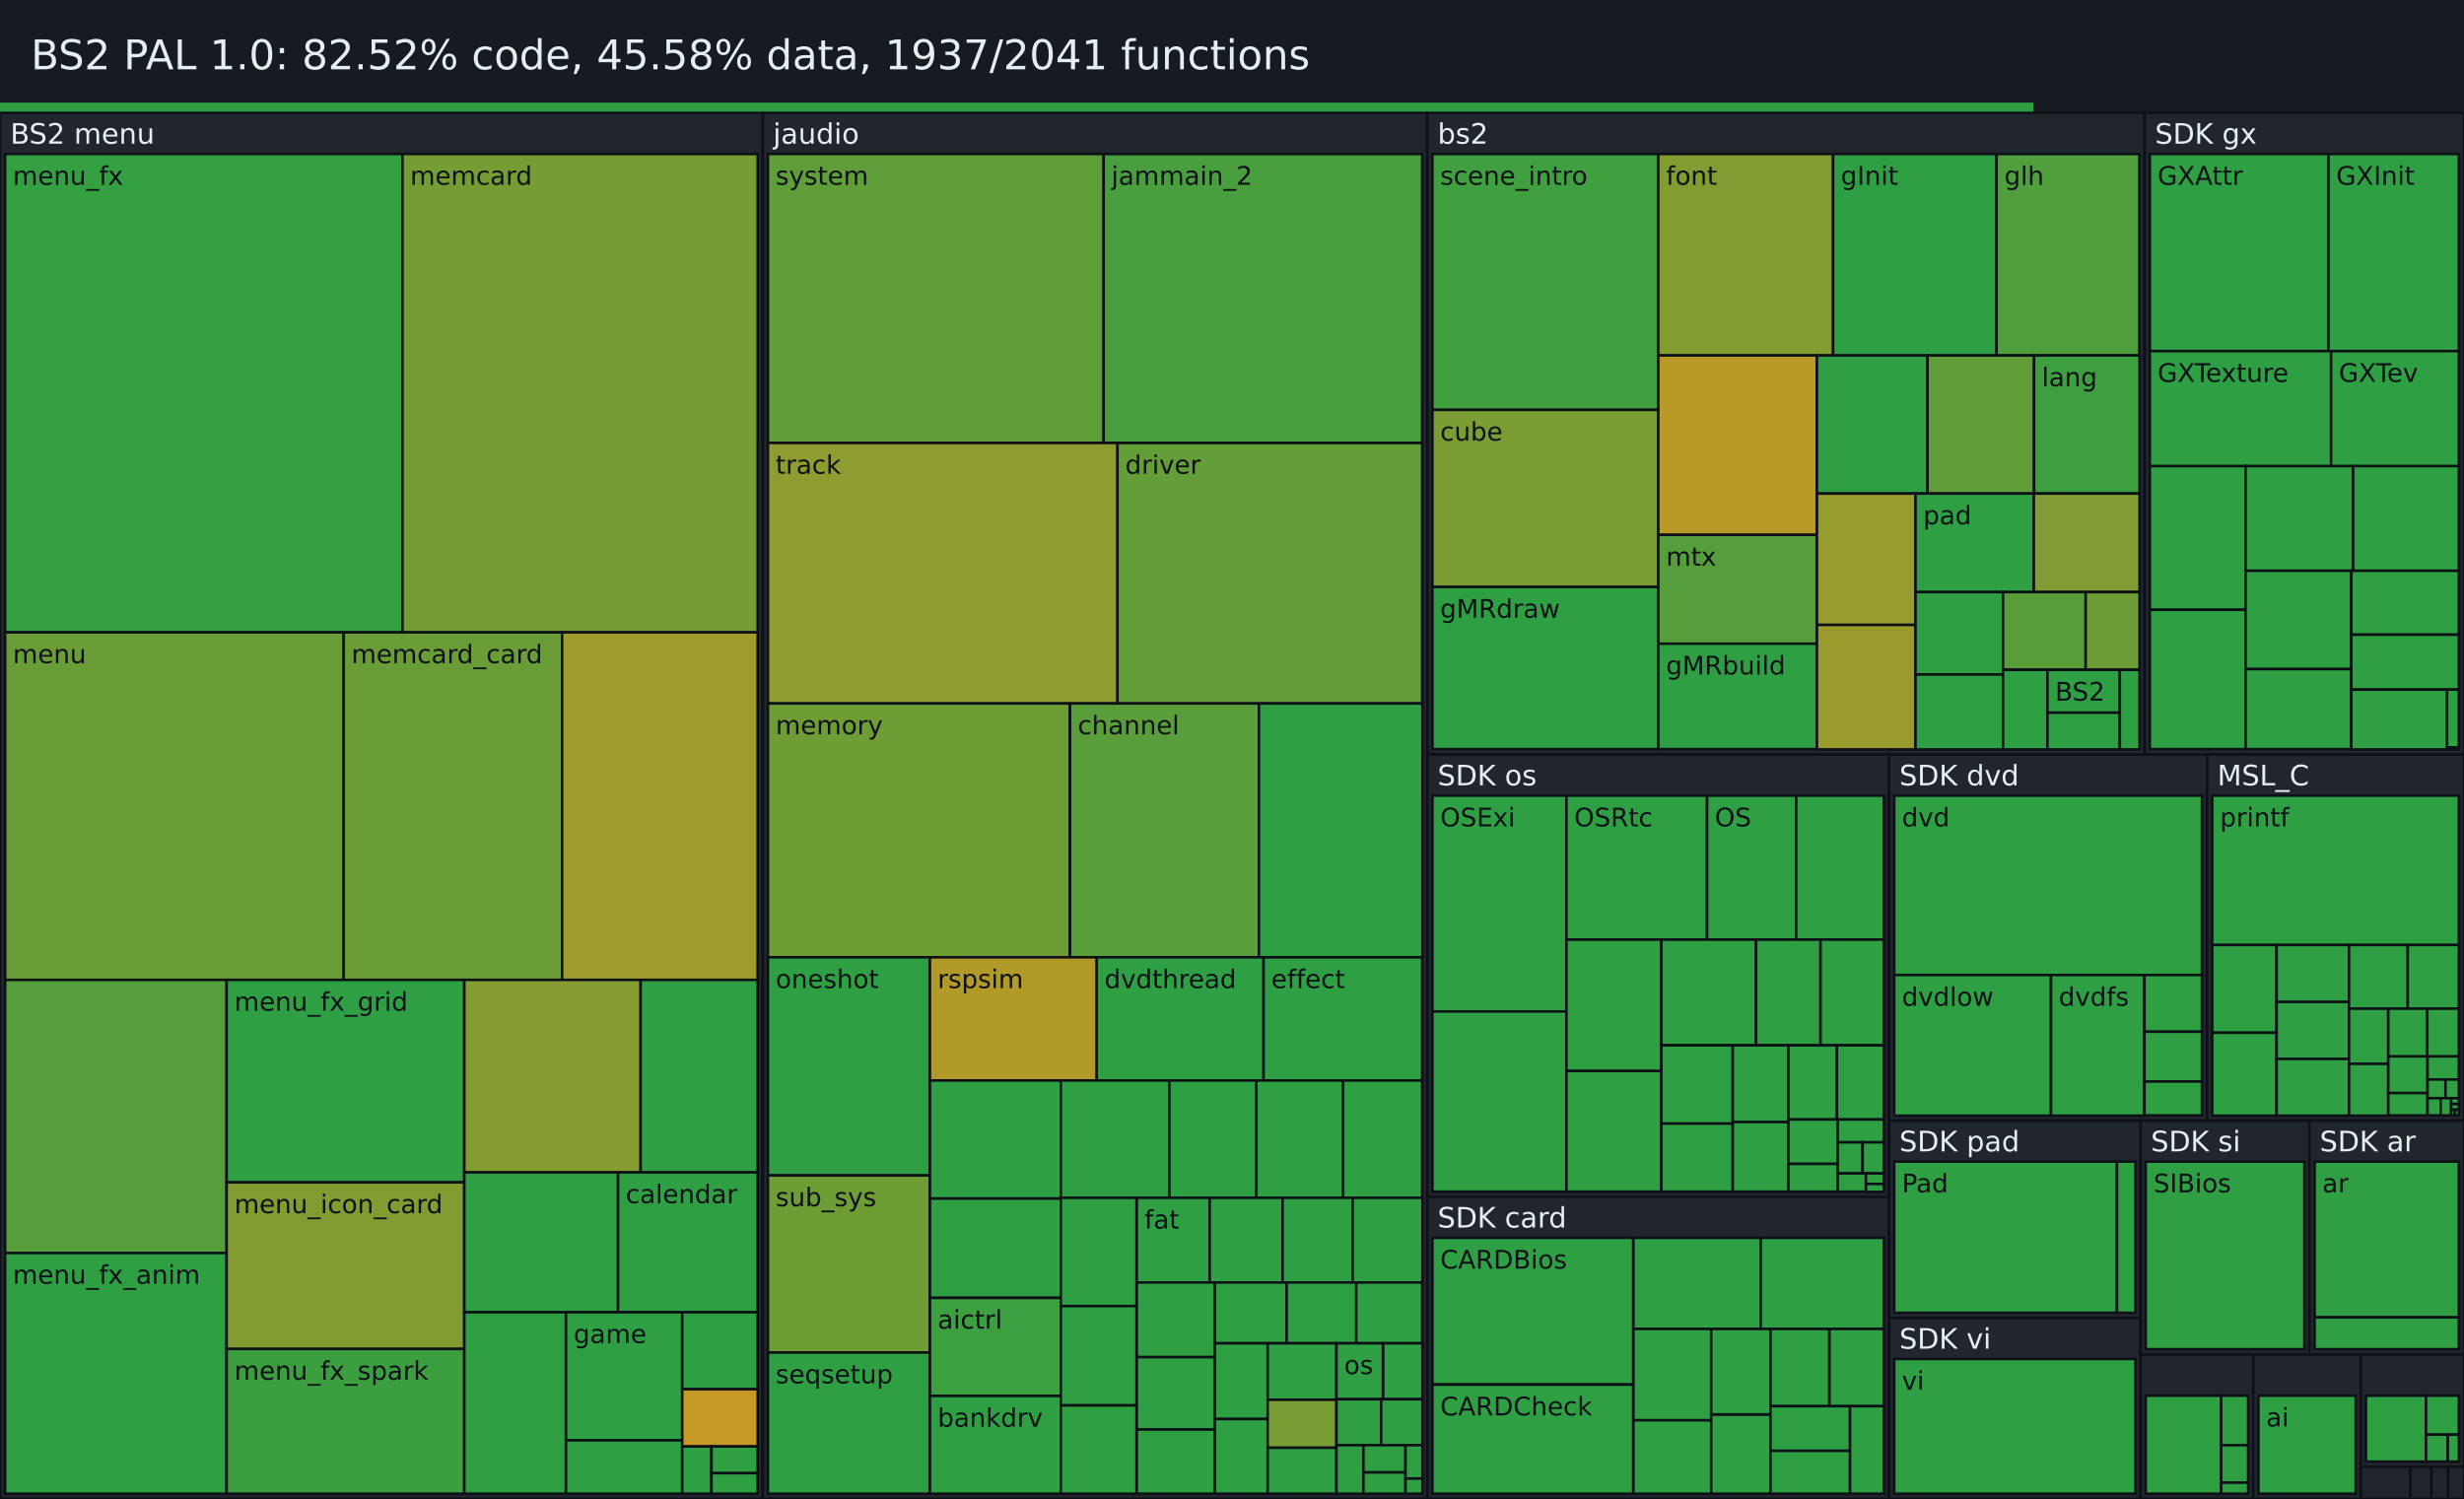
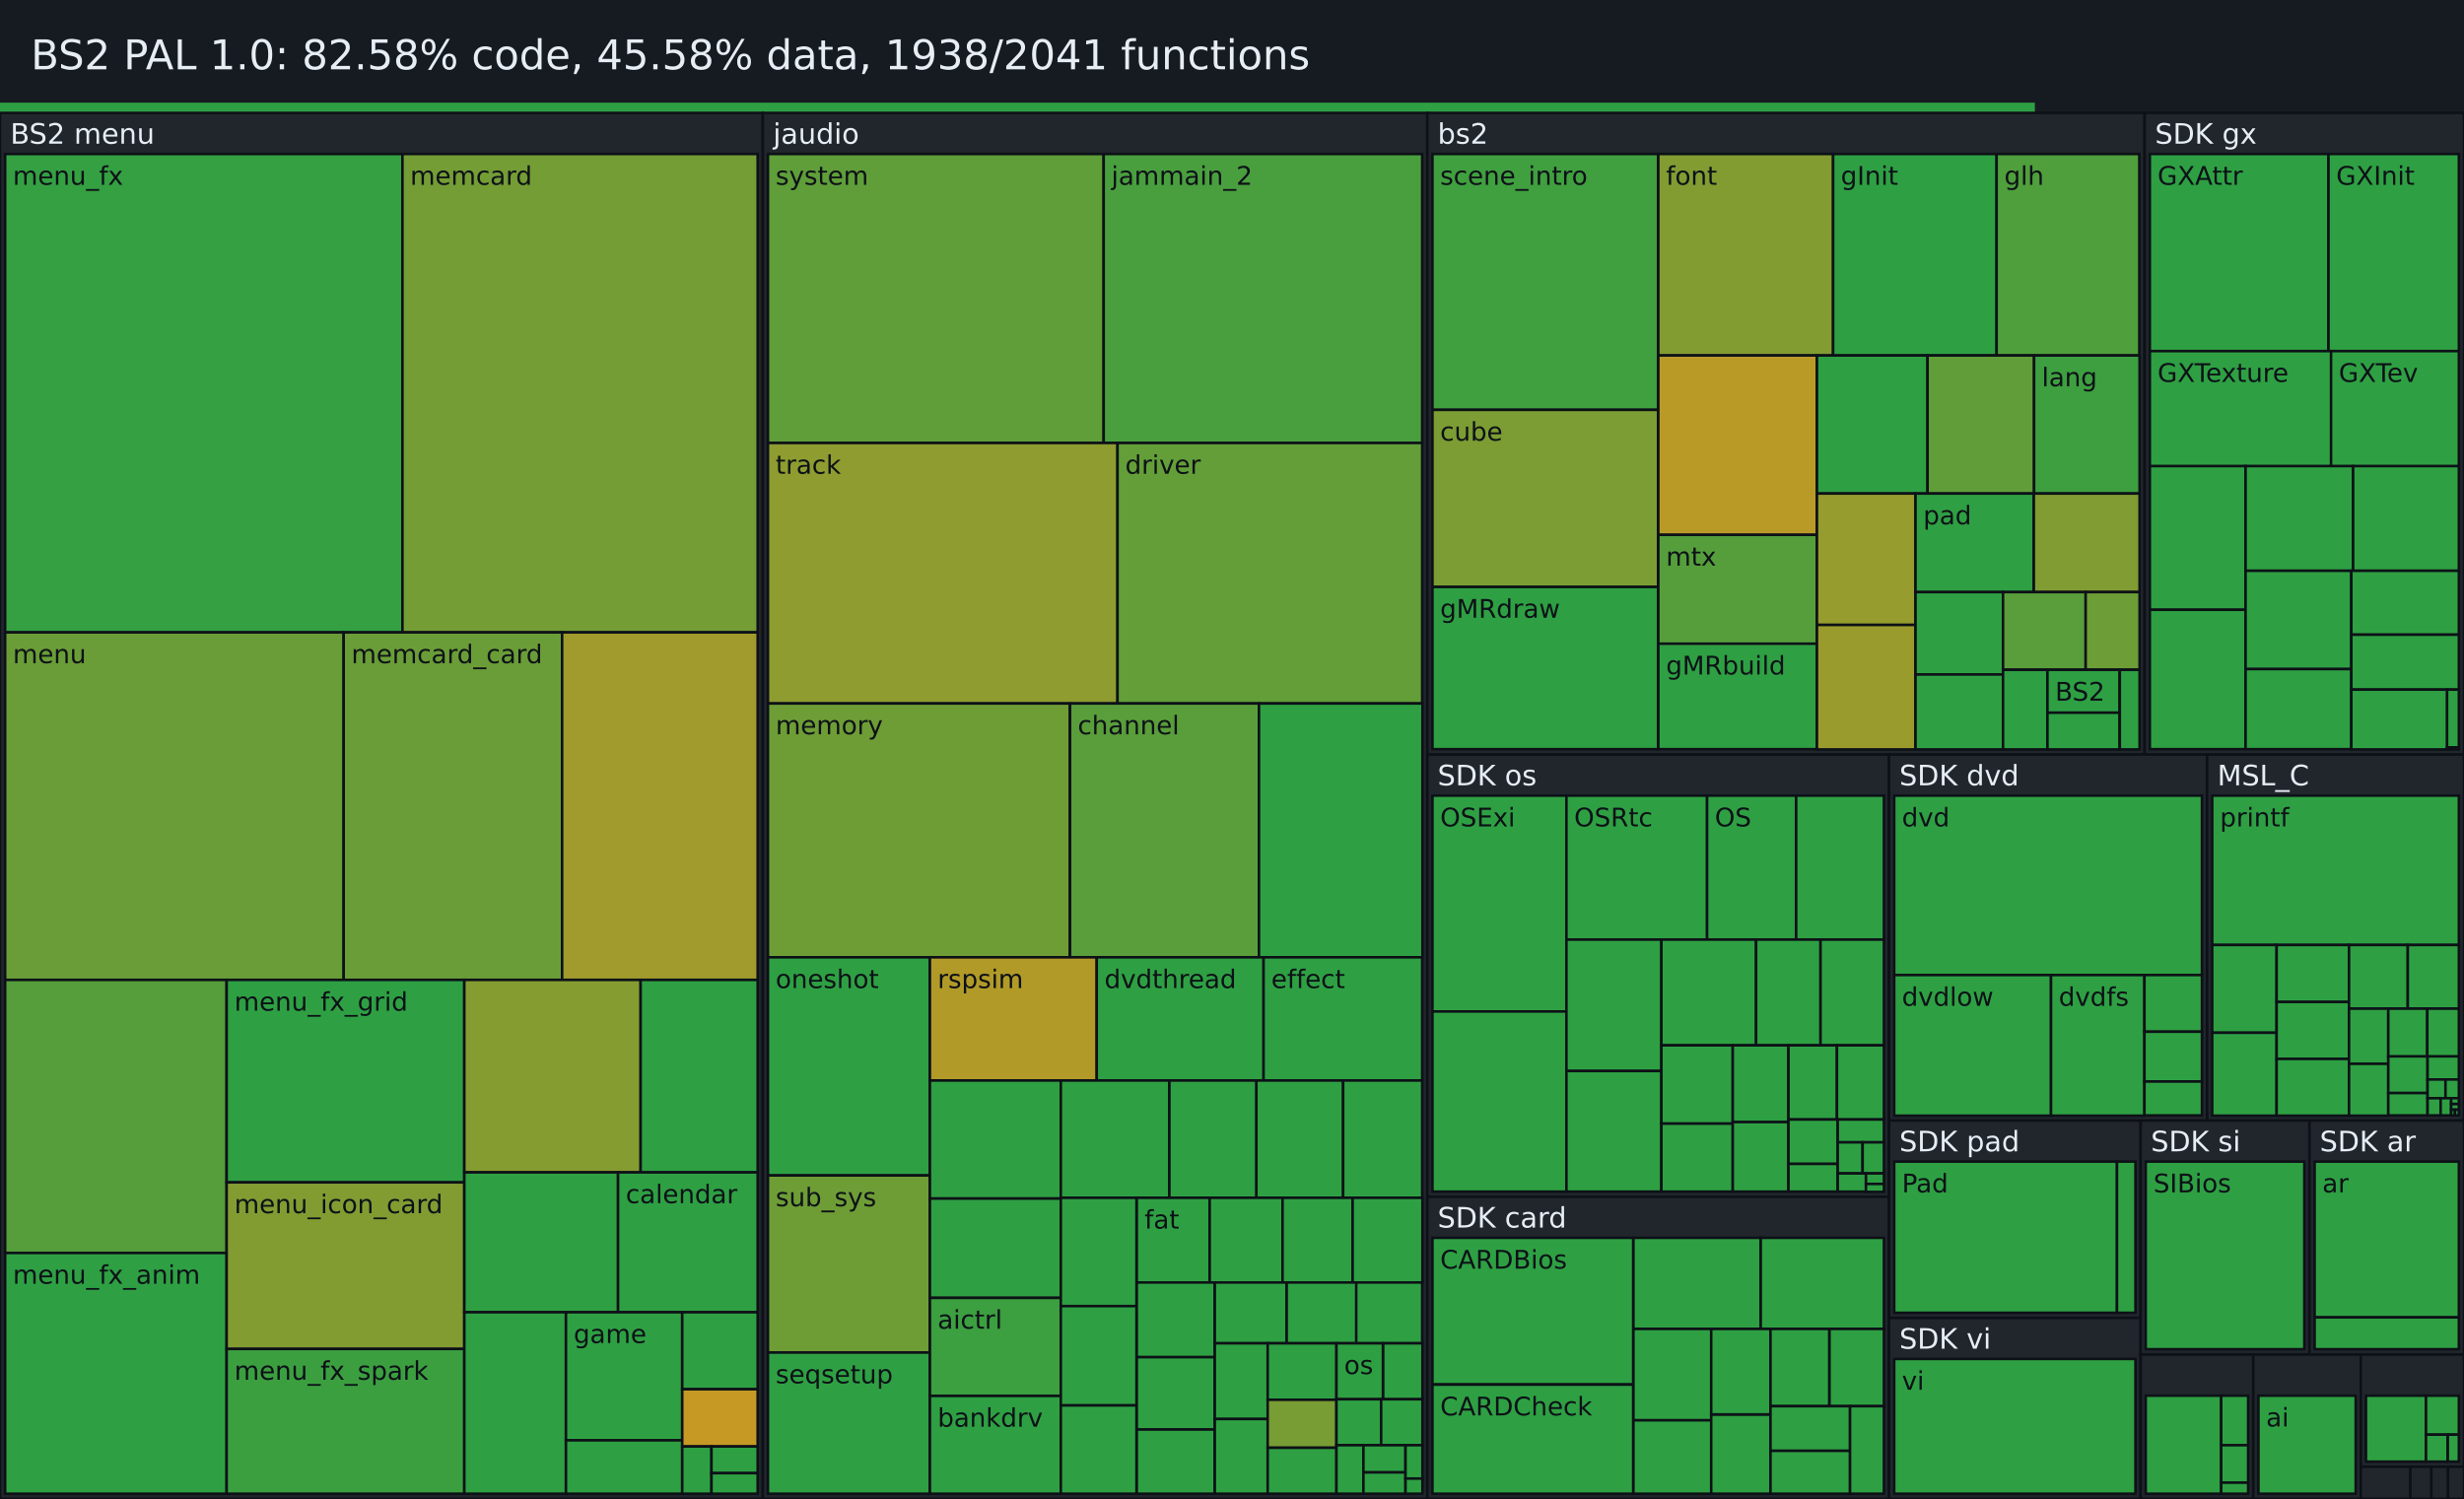
<svg xmlns="http://www.w3.org/2000/svg" width="960" height="584" font-family="Verdana,DejaVu Sans,sans-serif">
  <rect width="100%" height="100%" fill="#0d1117" />
  <rect x="0" y="0" width="960" height="44" fill="#161b22" />
-   <rect x="0" y="40" width="792.2" height="4" fill="#2ea043" />
-   <text x="12" y="27" font-size="16" fill="#e6edf3">BS2 PAL 1.0: 82.52% code, 45.58% data, 1937/2041 functions</text>
+   <rect x="0" y="40" width="792.8" height="4" fill="#2ea043" />
+   <text x="12" y="27" font-size="16" fill="#e6edf3">BS2 PAL 1.0: 82.58% code, 45.58% data, 1938/2041 functions</text>
  <g>
    <rect x="0.0" y="44.0" width="297.2" height="540.0" fill="#21262d" stroke="#0d1117" />
    <text x="4.0" y="56.0" font-size="11" fill="#e6edf3">BS2 menu</text>
  </g>
  <g>
    <rect x="2.0" y="60.0" width="154.8" height="186.4" fill="#34a042" stroke="#0d1117" stroke-width="1" />
    <text x="5.0" y="72.0" font-size="10" fill="#0d1117">menu_fx</text>
  </g>
  <g>
-     <rect x="156.8" y="60.0" width="138.4" height="186.4" fill="#769d34" stroke="#0d1117" stroke-width="1" />
+     <rect x="156.8" y="60.0" width="138.4" height="186.4" fill="#749d35" stroke="#0d1117" stroke-width="1" />
    <text x="159.8" y="72.0" font-size="10" fill="#0d1117">memcard</text>
  </g>
  <g>
    <rect x="2.0" y="246.4" width="131.9" height="135.4" fill="#6a9d37" stroke="#0d1117" stroke-width="1" />
    <text x="5.0" y="258.4" font-size="10" fill="#0d1117">menu</text>
  </g>
  <g>
    <rect x="133.9" y="246.4" width="85.1" height="135.4" fill="#6a9d37" stroke="#0d1117" stroke-width="1" />
    <text x="136.9" y="258.4" font-size="10" fill="#0d1117">memcard_card</text>
  </g>
  <g>
    <rect x="219.0" y="246.4" width="76.2" height="135.4" fill="#a09b2c" stroke="#0d1117" stroke-width="1" />
  </g>
  <g>
    <rect x="2.0" y="381.8" width="86.3" height="106.4" fill="#559e3b" stroke="#0d1117" stroke-width="1" />
  </g>
  <g>
    <rect x="2.0" y="488.2" width="86.3" height="93.8" fill="#2ea043" stroke="#0d1117" stroke-width="1" />
    <text x="5.0" y="500.2" font-size="10" fill="#0d1117">menu_fx_anim</text>
  </g>
  <g>
    <rect x="88.3" y="381.8" width="92.6" height="78.9" fill="#2ea043" stroke="#0d1117" stroke-width="1" />
    <text x="91.3" y="393.8" font-size="10" fill="#0d1117">menu_fx_grid</text>
  </g>
  <g>
    <rect x="88.3" y="460.7" width="92.6" height="64.9" fill="#829c32" stroke="#0d1117" stroke-width="1" />
    <text x="91.3" y="472.7" font-size="10" fill="#0d1117">menu_icon_card</text>
  </g>
  <g>
    <rect x="88.3" y="525.6" width="92.6" height="56.4" fill="#3b9f40" stroke="#0d1117" stroke-width="1" />
    <text x="91.3" y="537.6" font-size="10" fill="#0d1117">menu_fx_spark</text>
  </g>
  <g>
    <rect x="180.9" y="381.8" width="68.7" height="75.0" fill="#859c31" stroke="#0d1117" stroke-width="1" />
  </g>
  <g>
    <rect x="249.6" y="381.8" width="45.6" height="75.0" fill="#2ea043" stroke="#0d1117" stroke-width="1" />
  </g>
  <g>
    <rect x="180.9" y="456.8" width="59.9" height="54.5" fill="#2ea043" stroke="#0d1117" stroke-width="1" />
  </g>
  <g>
    <rect x="240.8" y="456.8" width="54.4" height="54.5" fill="#2ea043" stroke="#0d1117" stroke-width="1" />
    <text x="243.8" y="468.8" font-size="10" fill="#0d1117">calendar</text>
  </g>
  <g>
    <rect x="180.9" y="511.3" width="39.6" height="70.7" fill="#2ea043" stroke="#0d1117" stroke-width="1" />
  </g>
  <g>
    <rect x="220.5" y="511.3" width="45.3" height="49.9" fill="#2ea043" stroke="#0d1117" stroke-width="1" />
    <text x="223.5" y="523.3" font-size="10" fill="#0d1117">game</text>
  </g>
  <g>
    <rect x="220.5" y="561.2" width="45.3" height="20.8" fill="#2ea043" stroke="#0d1117" stroke-width="1" />
  </g>
  <g>
    <rect x="265.8" y="511.3" width="29.4" height="30.0" fill="#2ea043" stroke="#0d1117" stroke-width="1" />
  </g>
  <g>
    <rect x="265.8" y="541.3" width="29.4" height="22.3" fill="#c69924" stroke="#0d1117" stroke-width="1" />
  </g>
  <g>
    <rect x="265.8" y="563.6" width="11.4" height="18.4" fill="#2ea043" stroke="#0d1117" stroke-width="1" />
  </g>
  <g>
    <rect x="277.2" y="563.6" width="18.0" height="10.4" fill="#2ea043" stroke="#0d1117" stroke-width="1" />
  </g>
  <g>
    <rect x="277.2" y="574.0" width="18.0" height="8.0" fill="#2ea043" stroke="#0d1117" stroke-width="1" />
  </g>
  <g>
    <rect x="297.2" y="44.0" width="258.9" height="540.0" fill="#21262d" stroke="#0d1117" />
    <text x="301.2" y="56.0" font-size="11" fill="#e6edf3">jaudio</text>
  </g>
  <g>
    <rect x="299.2" y="60.0" width="130.8" height="112.6" fill="#5f9e39" stroke="#0d1117" stroke-width="1" />
    <text x="302.2" y="72.0" font-size="10" fill="#0d1117">system</text>
  </g>
  <g>
    <rect x="430.0" y="60.0" width="124.1" height="112.6" fill="#499f3e" stroke="#0d1117" stroke-width="1" />
    <text x="433.0" y="72.0" font-size="10" fill="#0d1117">jammain_2</text>
  </g>
  <g>
    <rect x="299.2" y="172.6" width="136.2" height="101.5" fill="#8e9c30" stroke="#0d1117" stroke-width="1" />
    <text x="302.2" y="184.6" font-size="10" fill="#0d1117">track</text>
  </g>
  <g>
    <rect x="435.4" y="172.6" width="118.7" height="101.5" fill="#639e38" stroke="#0d1117" stroke-width="1" />
    <text x="438.4" y="184.6" font-size="10" fill="#0d1117">driver</text>
  </g>
  <g>
    <rect x="299.2" y="274.1" width="117.6" height="98.9" fill="#6e9d36" stroke="#0d1117" stroke-width="1" />
    <text x="302.2" y="286.1" font-size="10" fill="#0d1117">memory</text>
  </g>
  <g>
    <rect x="416.9" y="274.1" width="73.6" height="98.9" fill="#599e3a" stroke="#0d1117" stroke-width="1" />
    <text x="419.9" y="286.1" font-size="10" fill="#0d1117">channel</text>
  </g>
  <g>
    <rect x="490.5" y="274.1" width="63.7" height="98.9" fill="#2ea043" stroke="#0d1117" stroke-width="1" />
  </g>
  <g>
    <rect x="299.2" y="373.0" width="63.1" height="85.0" fill="#2ea043" stroke="#0d1117" stroke-width="1" />
    <text x="302.2" y="385.0" font-size="10" fill="#0d1117">oneshot</text>
  </g>
  <g>
    <rect x="299.2" y="458.0" width="63.1" height="69.0" fill="#6e9d36" stroke="#0d1117" stroke-width="1" />
    <text x="302.2" y="470.0" font-size="10" fill="#0d1117">sub_sys</text>
  </g>
  <g>
    <rect x="299.2" y="527.0" width="63.1" height="55.0" fill="#2ea043" stroke="#0d1117" stroke-width="1" />
    <text x="302.2" y="539.0" font-size="10" fill="#0d1117">seqsetup</text>
  </g>
  <g>
    <rect x="362.3" y="373.0" width="65.0" height="48.0" fill="#b29a28" stroke="#0d1117" stroke-width="1" />
    <text x="365.3" y="385.0" font-size="10" fill="#0d1117">rspsim</text>
  </g>
  <g>
    <rect x="427.3" y="373.0" width="65.0" height="48.0" fill="#2ea043" stroke="#0d1117" stroke-width="1" />
    <text x="430.3" y="385.0" font-size="10" fill="#0d1117">dvdthread</text>
  </g>
  <g>
    <rect x="492.3" y="373.0" width="61.8" height="48.0" fill="#2ea043" stroke="#0d1117" stroke-width="1" />
    <text x="495.3" y="385.0" font-size="10" fill="#0d1117">effect</text>
  </g>
  <g>
    <rect x="362.3" y="421.0" width="51.0" height="46.0" fill="#2ea043" stroke="#0d1117" stroke-width="1" />
  </g>
  <g>
    <rect x="362.3" y="467.0" width="51.0" height="38.7" fill="#2ea043" stroke="#0d1117" stroke-width="1" />
  </g>
  <g>
    <rect x="362.3" y="505.7" width="51.0" height="38.2" fill="#3c9f40" stroke="#0d1117" stroke-width="1" />
    <text x="365.3" y="517.7" font-size="10" fill="#0d1117">aictrl</text>
  </g>
  <g>
    <rect x="362.3" y="543.9" width="51.0" height="38.1" fill="#2ea043" stroke="#0d1117" stroke-width="1" />
    <text x="365.3" y="555.9" font-size="10" fill="#0d1117">bankdrv</text>
  </g>
  <g>
    <rect x="413.3" y="421.0" width="42.3" height="45.7" fill="#2ea043" stroke="#0d1117" stroke-width="1" />
  </g>
  <g>
    <rect x="455.6" y="421.0" width="34.0" height="45.7" fill="#2ea043" stroke="#0d1117" stroke-width="1" />
  </g>
  <g>
    <rect x="489.5" y="421.0" width="33.8" height="45.7" fill="#2ea043" stroke="#0d1117" stroke-width="1" />
  </g>
  <g>
    <rect x="523.3" y="421.0" width="30.8" height="45.7" fill="#2ea043" stroke="#0d1117" stroke-width="1" />
  </g>
  <g>
    <rect x="413.3" y="466.7" width="29.5" height="42.2" fill="#2ea043" stroke="#0d1117" stroke-width="1" />
  </g>
  <g>
    <rect x="413.3" y="508.9" width="29.5" height="38.7" fill="#2ea043" stroke="#0d1117" stroke-width="1" />
  </g>
  <g>
    <rect x="413.3" y="547.6" width="29.5" height="34.4" fill="#2ea043" stroke="#0d1117" stroke-width="1" />
  </g>
  <g>
    <rect x="442.9" y="466.7" width="28.5" height="33.0" fill="#2ea043" stroke="#0d1117" stroke-width="1" />
    <text x="445.9" y="478.7" font-size="10" fill="#0d1117">fat</text>
  </g>
  <g>
    <rect x="471.3" y="466.7" width="28.4" height="33.0" fill="#2ea043" stroke="#0d1117" stroke-width="1" />
  </g>
  <g>
    <rect x="499.7" y="466.7" width="27.3" height="33.0" fill="#2ea043" stroke="#0d1117" stroke-width="1" />
  </g>
  <g>
    <rect x="527.0" y="466.7" width="27.2" height="33.0" fill="#2ea043" stroke="#0d1117" stroke-width="1" />
  </g>
  <g>
    <rect x="442.9" y="499.7" width="30.4" height="29.1" fill="#2ea043" stroke="#0d1117" stroke-width="1" />
  </g>
  <g>
    <rect x="442.9" y="528.8" width="30.4" height="28.2" fill="#2ea043" stroke="#0d1117" stroke-width="1" />
  </g>
  <g>
    <rect x="442.9" y="557.0" width="30.4" height="25.0" fill="#2ea043" stroke="#0d1117" stroke-width="1" />
  </g>
  <g>
    <rect x="473.3" y="499.7" width="28.0" height="23.7" fill="#2ea043" stroke="#0d1117" stroke-width="1" />
  </g>
  <g>
    <rect x="501.3" y="499.7" width="27.2" height="23.7" fill="#2ea043" stroke="#0d1117" stroke-width="1" />
  </g>
  <g>
    <rect x="528.4" y="499.7" width="25.7" height="23.7" fill="#2ea043" stroke="#0d1117" stroke-width="1" />
  </g>
  <g>
    <rect x="473.3" y="523.4" width="20.7" height="29.5" fill="#2ea043" stroke="#0d1117" stroke-width="1" />
  </g>
  <g>
    <rect x="473.3" y="552.9" width="20.7" height="29.1" fill="#2ea043" stroke="#0d1117" stroke-width="1" />
  </g>
  <g>
    <rect x="493.9" y="523.4" width="26.8" height="22.0" fill="#2ea043" stroke="#0d1117" stroke-width="1" />
  </g>
  <g>
    <rect x="493.9" y="545.4" width="26.8" height="18.7" fill="#789d34" stroke="#0d1117" stroke-width="1" />
  </g>
  <g>
    <rect x="493.9" y="564.1" width="26.8" height="17.9" fill="#2ea043" stroke="#0d1117" stroke-width="1" />
  </g>
  <g>
    <rect x="520.7" y="523.4" width="18.1" height="21.8" fill="#2ea043" stroke="#0d1117" stroke-width="1" />
    <text x="523.7" y="535.4" font-size="10" fill="#0d1117">os</text>
  </g>
  <g>
    <rect x="538.9" y="523.4" width="15.3" height="21.8" fill="#2ea043" stroke="#0d1117" stroke-width="1" />
  </g>
  <g>
    <rect x="520.7" y="545.2" width="17.4" height="17.9" fill="#2ea043" stroke="#0d1117" stroke-width="1" />
  </g>
  <g>
    <rect x="538.1" y="545.2" width="16.1" height="17.9" fill="#2ea043" stroke="#0d1117" stroke-width="1" />
  </g>
  <g>
    <rect x="520.7" y="563.1" width="10.5" height="18.9" fill="#2ea043" stroke="#0d1117" stroke-width="1" />
  </g>
  <g>
    <rect x="531.2" y="563.1" width="16.4" height="10.6" fill="#2ea043" stroke="#0d1117" stroke-width="1" />
  </g>
  <g>
    <rect x="531.2" y="573.7" width="16.4" height="8.3" fill="#2ea043" stroke="#0d1117" stroke-width="1" />
  </g>
  <g>
    <rect x="547.6" y="563.1" width="6.6" height="13.0" fill="#2ea043" stroke="#0d1117" stroke-width="1" />
  </g>
  <g>
    <rect x="547.6" y="576.1" width="6.6" height="5.9" fill="#2ea043" stroke="#0d1117" stroke-width="1" />
  </g>
  <g>
    <rect x="556.1" y="44.0" width="279.4" height="250.0" fill="#21262d" stroke="#0d1117" />
    <text x="560.1" y="56.0" font-size="11" fill="#e6edf3">bs2</text>
  </g>
  <g>
    <rect x="558.1" y="60.0" width="87.9" height="99.7" fill="#409f3f" stroke="#0d1117" stroke-width="1" />
    <text x="561.1" y="72.0" font-size="10" fill="#0d1117">scene_intro</text>
  </g>
  <g>
    <rect x="558.1" y="159.7" width="87.9" height="69.0" fill="#7c9d33" stroke="#0d1117" stroke-width="1" />
    <text x="561.1" y="171.7" font-size="10" fill="#0d1117">cube</text>
  </g>
  <g>
    <rect x="558.1" y="228.7" width="87.9" height="63.2" fill="#2ea043" stroke="#0d1117" stroke-width="1" />
    <text x="561.1" y="240.7" font-size="10" fill="#0d1117">gMRdraw</text>
  </g>
  <g>
    <rect x="646.1" y="60.0" width="68.1" height="78.5" fill="#829c32" stroke="#0d1117" stroke-width="1" />
    <text x="649.1" y="72.0" font-size="10" fill="#0d1117">font</text>
  </g>
  <g>
    <rect x="714.2" y="60.0" width="63.7" height="78.5" fill="#2ea043" stroke="#0d1117" stroke-width="1" />
    <text x="717.2" y="72.0" font-size="10" fill="#0d1117">gInit</text>
  </g>
  <g>
    <rect x="777.9" y="60.0" width="55.6" height="78.5" fill="#4f9f3c" stroke="#0d1117" stroke-width="1" />
    <text x="780.9" y="72.0" font-size="10" fill="#0d1117">glh</text>
  </g>
  <g>
    <rect x="646.1" y="138.5" width="61.8" height="69.9" fill="#ba9a27" stroke="#0d1117" stroke-width="1" />
  </g>
  <g>
    <rect x="646.1" y="208.4" width="61.8" height="42.5" fill="#559e3b" stroke="#0d1117" stroke-width="1" />
    <text x="649.1" y="220.4" font-size="10" fill="#0d1117">mtx</text>
  </g>
  <g>
    <rect x="646.1" y="250.8" width="61.8" height="41.1" fill="#2ea043" stroke="#0d1117" stroke-width="1" />
    <text x="649.1" y="262.8" font-size="10" fill="#0d1117">gMRbuild</text>
  </g>
  <g>
    <rect x="707.9" y="138.5" width="43.1" height="53.8" fill="#2ea043" stroke="#0d1117" stroke-width="1" />
  </g>
  <g>
    <rect x="751.0" y="138.5" width="41.5" height="53.8" fill="#619e39" stroke="#0d1117" stroke-width="1" />
  </g>
  <g>
    <rect x="792.5" y="138.5" width="41.1" height="53.8" fill="#3e9f40" stroke="#0d1117" stroke-width="1" />
    <text x="795.5" y="150.5" font-size="10" fill="#0d1117">lang</text>
  </g>
  <g>
    <rect x="707.9" y="192.3" width="38.4" height="51.2" fill="#969c2e" stroke="#0d1117" stroke-width="1" />
  </g>
  <g>
    <rect x="707.9" y="243.5" width="38.4" height="48.5" fill="#9a9b2d" stroke="#0d1117" stroke-width="1" />
  </g>
  <g>
    <rect x="746.3" y="192.3" width="46.1" height="38.4" fill="#2ea043" stroke="#0d1117" stroke-width="1" />
    <text x="749.3" y="204.3" font-size="10" fill="#0d1117">pad</text>
  </g>
  <g>
    <rect x="792.4" y="192.3" width="41.2" height="38.4" fill="#809c32" stroke="#0d1117" stroke-width="1" />
  </g>
  <g>
    <rect x="746.3" y="230.7" width="34.1" height="32.1" fill="#2ea043" stroke="#0d1117" stroke-width="1" />
  </g>
  <g>
    <rect x="746.3" y="262.8" width="34.1" height="29.2" fill="#2ea043" stroke="#0d1117" stroke-width="1" />
  </g>
  <g>
    <rect x="780.4" y="230.7" width="32.2" height="30.2" fill="#599e3a" stroke="#0d1117" stroke-width="1" />
  </g>
  <g>
    <rect x="812.6" y="230.7" width="21.0" height="30.2" fill="#6d9d36" stroke="#0d1117" stroke-width="1" />
  </g>
  <g>
    <rect x="780.4" y="261.0" width="17.3" height="31.0" fill="#2ea043" stroke="#0d1117" stroke-width="1" />
  </g>
  <g>
    <rect x="797.7" y="261.0" width="28.1" height="16.7" fill="#2ea043" stroke="#0d1117" stroke-width="1" />
    <text x="800.7" y="273.0" font-size="10" fill="#0d1117">BS2</text>
  </g>
  <g>
    <rect x="797.7" y="277.7" width="28.1" height="14.3" fill="#2ea043" stroke="#0d1117" stroke-width="1" />
  </g>
  <g>
    <rect x="825.9" y="261.0" width="7.7" height="31.0" fill="#2ea043" stroke="#0d1117" stroke-width="1" />
  </g>
  <g>
    <rect x="835.6" y="44.0" width="124.4" height="250.0" fill="#21262d" stroke="#0d1117" />
    <text x="839.6" y="56.0" font-size="11" fill="#e6edf3">SDK gx</text>
  </g>
  <g>
    <rect x="837.6" y="60.0" width="69.6" height="76.8" fill="#2ea043" stroke="#0d1117" stroke-width="1" />
    <text x="840.6" y="72.0" font-size="10" fill="#0d1117">GXAttr</text>
  </g>
  <g>
    <rect x="907.2" y="60.0" width="50.8" height="76.8" fill="#2ea043" stroke="#0d1117" stroke-width="1" />
    <text x="910.2" y="72.0" font-size="10" fill="#0d1117">GXInit</text>
  </g>
  <g>
    <rect x="837.6" y="136.8" width="70.7" height="44.9" fill="#2ea043" stroke="#0d1117" stroke-width="1" />
    <text x="840.6" y="148.8" font-size="10" fill="#0d1117">GXTexture</text>
  </g>
  <g>
    <rect x="908.2" y="136.8" width="49.8" height="44.9" fill="#2ea043" stroke="#0d1117" stroke-width="1" />
    <text x="911.2" y="148.8" font-size="10" fill="#0d1117">GXTev</text>
  </g>
  <g>
    <rect x="837.6" y="181.6" width="37.3" height="56.0" fill="#2ea043" stroke="#0d1117" stroke-width="1" />
  </g>
  <g>
    <rect x="837.6" y="237.6" width="37.3" height="54.3" fill="#2ea043" stroke="#0d1117" stroke-width="1" />
  </g>
  <g>
    <rect x="874.9" y="181.6" width="41.9" height="40.8" fill="#2ea043" stroke="#0d1117" stroke-width="1" />
  </g>
  <g>
    <rect x="916.8" y="181.6" width="41.2" height="40.8" fill="#2ea043" stroke="#0d1117" stroke-width="1" />
  </g>
  <g>
    <rect x="874.9" y="222.4" width="41.2" height="38.3" fill="#2ea043" stroke="#0d1117" stroke-width="1" />
  </g>
  <g>
    <rect x="874.9" y="260.7" width="41.2" height="31.2" fill="#2ea043" stroke="#0d1117" stroke-width="1" />
  </g>
  <g>
    <rect x="916.1" y="222.4" width="41.9" height="24.9" fill="#2ea043" stroke="#0d1117" stroke-width="1" />
  </g>
  <g>
    <rect x="916.1" y="247.3" width="41.9" height="21.4" fill="#2ea043" stroke="#0d1117" stroke-width="1" />
  </g>
  <g>
    <rect x="916.1" y="268.7" width="37.4" height="23.3" fill="#2ea043" stroke="#0d1117" stroke-width="1" />
  </g>
  <g>
    <rect x="953.4" y="268.7" width="4.6" height="22.5" fill="#2ea043" stroke="#0d1117" stroke-width="1" />
  </g>
  <g>
    <rect x="953.4" y="291.2" width="4.6" height="0.8" fill="#2ea043" stroke="#0d1117" stroke-width="1" />
  </g>
  <g>
    <rect x="556.1" y="294.0" width="179.9" height="172.4" fill="#21262d" stroke="#0d1117" />
    <text x="560.1" y="306.0" font-size="11" fill="#e6edf3">SDK os</text>
  </g>
  <g>
    <rect x="558.1" y="310.0" width="52.2" height="84.1" fill="#2ea043" stroke="#0d1117" stroke-width="1" />
    <text x="561.1" y="322.0" font-size="10" fill="#0d1117">OSExi</text>
  </g>
  <g>
    <rect x="558.1" y="394.1" width="52.2" height="70.2" fill="#2ea043" stroke="#0d1117" stroke-width="1" />
  </g>
  <g>
    <rect x="610.3" y="310.0" width="54.8" height="56.2" fill="#2ea043" stroke="#0d1117" stroke-width="1" />
    <text x="613.3" y="322.0" font-size="10" fill="#0d1117">OSRtc</text>
  </g>
  <g>
    <rect x="665.1" y="310.0" width="34.7" height="56.2" fill="#2ea043" stroke="#0d1117" stroke-width="1" />
    <text x="668.1" y="322.0" font-size="10" fill="#0d1117">OS</text>
  </g>
  <g>
    <rect x="699.8" y="310.0" width="34.2" height="56.2" fill="#2ea043" stroke="#0d1117" stroke-width="1" />
  </g>
  <g>
    <rect x="610.3" y="366.1" width="37.0" height="51.2" fill="#2ea043" stroke="#0d1117" stroke-width="1" />
  </g>
  <g>
    <rect x="610.3" y="417.3" width="37.0" height="47.0" fill="#2ea043" stroke="#0d1117" stroke-width="1" />
  </g>
  <g>
    <rect x="647.3" y="366.1" width="36.9" height="41.2" fill="#2ea043" stroke="#0d1117" stroke-width="1" />
  </g>
  <g>
    <rect x="684.2" y="366.1" width="25.1" height="41.2" fill="#2ea043" stroke="#0d1117" stroke-width="1" />
  </g>
  <g>
    <rect x="709.3" y="366.1" width="24.7" height="41.2" fill="#2ea043" stroke="#0d1117" stroke-width="1" />
  </g>
  <g>
    <rect x="647.3" y="407.3" width="27.8" height="30.5" fill="#2ea043" stroke="#0d1117" stroke-width="1" />
  </g>
  <g>
    <rect x="647.3" y="437.8" width="27.8" height="26.5" fill="#2ea043" stroke="#0d1117" stroke-width="1" />
  </g>
  <g>
    <rect x="675.1" y="407.3" width="21.7" height="29.9" fill="#2ea043" stroke="#0d1117" stroke-width="1" />
  </g>
  <g>
    <rect x="675.1" y="437.2" width="21.7" height="27.1" fill="#2ea043" stroke="#0d1117" stroke-width="1" />
  </g>
  <g>
    <rect x="696.8" y="407.3" width="18.9" height="28.9" fill="#2ea043" stroke="#0d1117" stroke-width="1" />
  </g>
  <g>
    <rect x="715.7" y="407.3" width="18.3" height="28.9" fill="#2ea043" stroke="#0d1117" stroke-width="1" />
  </g>
  <g>
    <rect x="696.8" y="436.2" width="19.2" height="17.3" fill="#2ea043" stroke="#0d1117" stroke-width="1" />
  </g>
  <g>
    <rect x="696.8" y="453.5" width="19.2" height="10.8" fill="#2ea043" stroke="#0d1117" stroke-width="1" />
  </g>
  <g>
    <rect x="716.0" y="436.2" width="18.0" height="8.9" fill="#2ea043" stroke="#0d1117" stroke-width="1" />
  </g>
  <g>
    <rect x="716.0" y="445.1" width="9.7" height="12.1" fill="#2ea043" stroke="#0d1117" stroke-width="1" />
  </g>
  <g>
    <rect x="725.7" y="445.1" width="8.3" height="12.1" fill="#2ea043" stroke="#0d1117" stroke-width="1" />
  </g>
  <g>
    <rect x="716.0" y="457.2" width="11.0" height="7.1" fill="#2ea043" stroke="#0d1117" stroke-width="1" />
  </g>
  <g>
    <rect x="727.0" y="457.2" width="7.0" height="4.1" fill="#2ea043" stroke="#0d1117" stroke-width="1" />
  </g>
  <g>
    <rect x="727.0" y="461.3" width="7.0" height="3.1" fill="#2ea043" stroke="#0d1117" stroke-width="1" />
  </g>
  <g>
    <rect x="556.1" y="466.3" width="179.9" height="117.7" fill="#21262d" stroke="#0d1117" />
    <text x="560.1" y="478.3" font-size="11" fill="#e6edf3">SDK card</text>
  </g>
  <g>
    <rect x="558.1" y="482.3" width="78.2" height="57.1" fill="#2ea043" stroke="#0d1117" stroke-width="1" />
    <text x="561.1" y="494.3" font-size="10" fill="#0d1117">CARDBios</text>
  </g>
  <g>
    <rect x="558.1" y="539.5" width="78.2" height="42.5" fill="#2ea043" stroke="#0d1117" stroke-width="1" />
    <text x="561.1" y="551.5" font-size="10" fill="#0d1117">CARDCheck</text>
  </g>
  <g>
    <rect x="636.4" y="482.3" width="49.6" height="35.5" fill="#2ea043" stroke="#0d1117" stroke-width="1" />
  </g>
  <g>
    <rect x="686.0" y="482.3" width="48.0" height="35.5" fill="#2ea043" stroke="#0d1117" stroke-width="1" />
  </g>
  <g>
    <rect x="636.4" y="517.8" width="30.4" height="35.6" fill="#2ea043" stroke="#0d1117" stroke-width="1" />
  </g>
  <g>
    <rect x="636.4" y="553.4" width="30.4" height="28.6" fill="#2ea043" stroke="#0d1117" stroke-width="1" />
  </g>
  <g>
    <rect x="666.7" y="517.8" width="23.1" height="33.3" fill="#2ea043" stroke="#0d1117" stroke-width="1" />
  </g>
  <g>
    <rect x="666.7" y="551.2" width="23.1" height="30.8" fill="#2ea043" stroke="#0d1117" stroke-width="1" />
  </g>
  <g>
    <rect x="689.8" y="517.8" width="22.9" height="30.1" fill="#2ea043" stroke="#0d1117" stroke-width="1" />
  </g>
  <g>
    <rect x="712.8" y="517.8" width="21.2" height="30.1" fill="#2ea043" stroke="#0d1117" stroke-width="1" />
  </g>
  <g>
    <rect x="689.8" y="547.9" width="31.0" height="17.4" fill="#2ea043" stroke="#0d1117" stroke-width="1" />
  </g>
  <g>
    <rect x="689.8" y="565.3" width="31.0" height="16.7" fill="#2ea043" stroke="#0d1117" stroke-width="1" />
  </g>
  <g>
    <rect x="720.8" y="547.9" width="13.2" height="34.1" fill="#2ea043" stroke="#0d1117" stroke-width="1" />
  </g>
  <g>
    <rect x="736.0" y="294.0" width="123.9" height="142.7" fill="#21262d" stroke="#0d1117" />
    <text x="740.0" y="306.0" font-size="11" fill="#e6edf3">SDK dvd</text>
  </g>
  <g>
    <rect x="738.0" y="310.0" width="119.9" height="69.9" fill="#2ea043" stroke="#0d1117" stroke-width="1" />
    <text x="741.0" y="322.0" font-size="10" fill="#0d1117">dvd</text>
  </g>
  <g>
    <rect x="738.0" y="379.9" width="61.1" height="54.8" fill="#2ea043" stroke="#0d1117" stroke-width="1" />
    <text x="741.0" y="391.9" font-size="10" fill="#0d1117">dvdlow</text>
  </g>
  <g>
    <rect x="799.1" y="379.9" width="36.4" height="54.8" fill="#2ea043" stroke="#0d1117" stroke-width="1" />
    <text x="802.1" y="391.9" font-size="10" fill="#0d1117">dvdfs</text>
  </g>
  <g>
    <rect x="835.5" y="379.9" width="22.4" height="22.1" fill="#2ea043" stroke="#0d1117" stroke-width="1" />
  </g>
  <g>
    <rect x="835.5" y="402.0" width="22.4" height="19.4" fill="#2ea043" stroke="#0d1117" stroke-width="1" />
  </g>
  <g>
    <rect x="835.5" y="421.4" width="22.4" height="13.2" fill="#2ea043" stroke="#0d1117" stroke-width="1" />
  </g>
  <g>
    <rect x="859.9" y="294.0" width="100.1" height="142.7" fill="#21262d" stroke="#0d1117" />
    <text x="863.9" y="306.0" font-size="11" fill="#e6edf3">MSL_C</text>
  </g>
  <g>
    <rect x="861.9" y="310.0" width="96.1" height="58.2" fill="#2ea043" stroke="#0d1117" stroke-width="1" />
    <text x="864.9" y="322.0" font-size="10" fill="#0d1117">printf</text>
  </g>
  <g>
    <rect x="861.9" y="368.2" width="25.1" height="34.2" fill="#2ea043" stroke="#0d1117" stroke-width="1" />
  </g>
  <g>
    <rect x="861.9" y="402.4" width="25.1" height="32.3" fill="#2ea043" stroke="#0d1117" stroke-width="1" />
  </g>
  <g>
    <rect x="887.0" y="368.2" width="28.2" height="22.2" fill="#2ea043" stroke="#0d1117" stroke-width="1" />
  </g>
  <g>
    <rect x="887.0" y="390.4" width="28.2" height="22.2" fill="#2ea043" stroke="#0d1117" stroke-width="1" />
  </g>
  <g>
    <rect x="887.0" y="412.6" width="28.2" height="22.1" fill="#2ea043" stroke="#0d1117" stroke-width="1" />
  </g>
  <g>
    <rect x="915.2" y="368.2" width="22.9" height="24.8" fill="#2ea043" stroke="#0d1117" stroke-width="1" />
  </g>
  <g>
    <rect x="938.1" y="368.2" width="19.9" height="24.8" fill="#2ea043" stroke="#0d1117" stroke-width="1" />
  </g>
  <g>
    <rect x="915.2" y="393.0" width="15.3" height="21.5" fill="#2ea043" stroke="#0d1117" stroke-width="1" />
  </g>
  <g>
    <rect x="915.2" y="414.5" width="15.3" height="20.2" fill="#2ea043" stroke="#0d1117" stroke-width="1" />
  </g>
  <g>
    <rect x="930.5" y="393.0" width="15.2" height="18.7" fill="#2ea043" stroke="#0d1117" stroke-width="1" />
  </g>
  <g>
    <rect x="945.7" y="393.0" width="12.3" height="18.7" fill="#2ea043" stroke="#0d1117" stroke-width="1" />
  </g>
  <g>
    <rect x="930.5" y="411.6" width="15.3" height="14.3" fill="#2ea043" stroke="#0d1117" stroke-width="1" />
  </g>
  <g>
    <rect x="930.5" y="425.9" width="15.3" height="8.7" fill="#2ea043" stroke="#0d1117" stroke-width="1" />
  </g>
  <g>
    <rect x="945.8" y="411.6" width="12.2" height="9.0" fill="#2ea043" stroke="#0d1117" stroke-width="1" />
  </g>
  <g>
    <rect x="945.8" y="420.6" width="7.0" height="7.3" fill="#2ea043" stroke="#0d1117" stroke-width="1" />
  </g>
  <g>
    <rect x="952.8" y="420.6" width="5.2" height="7.3" fill="#2ea043" stroke="#0d1117" stroke-width="1" />
  </g>
  <g>
    <rect x="945.8" y="427.9" width="5.1" height="6.7" fill="#2ea043" stroke="#0d1117" stroke-width="1" />
  </g>
  <g>
    <rect x="950.9" y="427.9" width="4.1" height="6.7" fill="#2ea043" stroke="#0d1117" stroke-width="1" />
  </g>
  <g>
    <rect x="955.0" y="427.9" width="3.0" height="2.2" fill="#2ea043" stroke="#0d1117" stroke-width="1" />
  </g>
  <g>
    <rect x="955.0" y="430.2" width="3.0" height="2.2" fill="#2ea043" stroke="#0d1117" stroke-width="1" />
  </g>
  <g>
    <rect x="955.0" y="432.4" width="1.5" height="2.2" fill="#2ea043" stroke="#0d1117" stroke-width="1" />
  </g>
  <g>
    <rect x="956.5" y="432.4" width="1.5" height="2.2" fill="#2ea043" stroke="#0d1117" stroke-width="1" />
  </g>
  <g>
    <rect x="736.0" y="436.6" width="98.0" height="76.9" fill="#21262d" stroke="#0d1117" />
    <text x="740.0" y="448.6" font-size="11" fill="#e6edf3">SDK pad</text>
  </g>
  <g>
    <rect x="738.0" y="452.6" width="86.8" height="58.9" fill="#2ea043" stroke="#0d1117" stroke-width="1" />
    <text x="741.0" y="464.6" font-size="10" fill="#0d1117">Pad</text>
  </g>
  <g>
    <rect x="824.8" y="452.6" width="7.2" height="58.9" fill="#2ea043" stroke="#0d1117" stroke-width="1" />
  </g>
  <g>
    <rect x="736.0" y="513.5" width="98.0" height="70.5" fill="#21262d" stroke="#0d1117" />
    <text x="740.0" y="525.5" font-size="11" fill="#e6edf3">SDK vi</text>
  </g>
  <g>
    <rect x="738.0" y="529.5" width="94.0" height="52.5" fill="#2ea043" stroke="#0d1117" stroke-width="1" />
    <text x="741.0" y="541.5" font-size="10" fill="#0d1117">vi</text>
  </g>
  <g>
    <rect x="834.0" y="436.6" width="65.8" height="91.1" fill="#21262d" stroke="#0d1117" />
    <text x="838.0" y="448.6" font-size="11" fill="#e6edf3">SDK si</text>
  </g>
  <g>
    <rect x="836.0" y="452.6" width="61.8" height="73.1" fill="#2ea043" stroke="#0d1117" stroke-width="1" />
    <text x="839.0" y="464.6" font-size="10" fill="#0d1117">SIBios</text>
  </g>
  <g>
    <rect x="899.8" y="436.6" width="60.2" height="91.1" fill="#21262d" stroke="#0d1117" />
    <text x="903.8" y="448.6" font-size="11" fill="#e6edf3">SDK ar</text>
  </g>
  <g>
    <rect x="901.8" y="452.6" width="56.2" height="60.7" fill="#2ea043" stroke="#0d1117" stroke-width="1" />
    <text x="904.8" y="464.6" font-size="10" fill="#0d1117">ar</text>
  </g>
  <g>
    <rect x="901.8" y="513.3" width="56.2" height="12.4" fill="#2ea043" stroke="#0d1117" stroke-width="1" />
  </g>
  <g>
    <rect x="834.0" y="527.8" width="43.9" height="56.2" fill="#21262d" stroke="#0d1117" />
  </g>
  <g>
    <rect x="836.0" y="543.8" width="29.4" height="38.2" fill="#2ea043" stroke="#0d1117" stroke-width="1" />
  </g>
  <g>
    <rect x="865.4" y="543.8" width="10.5" height="19.4" fill="#2ea043" stroke="#0d1117" stroke-width="1" />
  </g>
  <g>
    <rect x="865.4" y="563.1" width="10.5" height="14.6" fill="#2ea043" stroke="#0d1117" stroke-width="1" />
  </g>
  <g>
    <rect x="865.4" y="577.7" width="10.5" height="4.3" fill="#2ea043" stroke="#0d1117" stroke-width="1" />
  </g>
  <g>
    <rect x="877.9" y="527.8" width="41.9" height="56.2" fill="#21262d" stroke="#0d1117" />
  </g>
  <g>
    <rect x="879.9" y="543.8" width="37.9" height="38.2" fill="#2ea043" stroke="#0d1117" stroke-width="1" />
    <text x="882.9" y="555.8" font-size="10" fill="#0d1117">ai</text>
  </g>
  <g>
    <rect x="919.8" y="527.8" width="40.2" height="43.7" fill="#21262d" stroke="#0d1117" />
  </g>
  <g>
    <rect x="921.8" y="543.8" width="23.4" height="25.7" fill="#2ea043" stroke="#0d1117" stroke-width="1" />
  </g>
  <g>
    <rect x="945.2" y="543.8" width="12.8" height="15.2" fill="#2ea043" stroke="#0d1117" stroke-width="1" />
  </g>
  <g>
    <rect x="945.2" y="559.0" width="8.4" height="10.5" fill="#2ea043" stroke="#0d1117" stroke-width="1" />
  </g>
  <g>
    <rect x="953.7" y="559.0" width="4.3" height="10.5" fill="#2ea043" stroke="#0d1117" stroke-width="1" />
  </g>
  <g>
    <rect x="919.8" y="571.5" width="19.3" height="12.5" fill="#21262d" stroke="#0d1117" />
  </g>
  <g>
    <rect x="939.1" y="571.5" width="8.2" height="12.5" fill="#21262d" stroke="#0d1117" />
  </g>
  <g>
    <rect x="947.3" y="571.5" width="6.5" height="12.5" fill="#21262d" stroke="#0d1117" />
  </g>
  <g>
    <rect x="953.8" y="571.5" width="6.2" height="12.5" fill="#21262d" stroke="#0d1117" />
  </g>
</svg>
